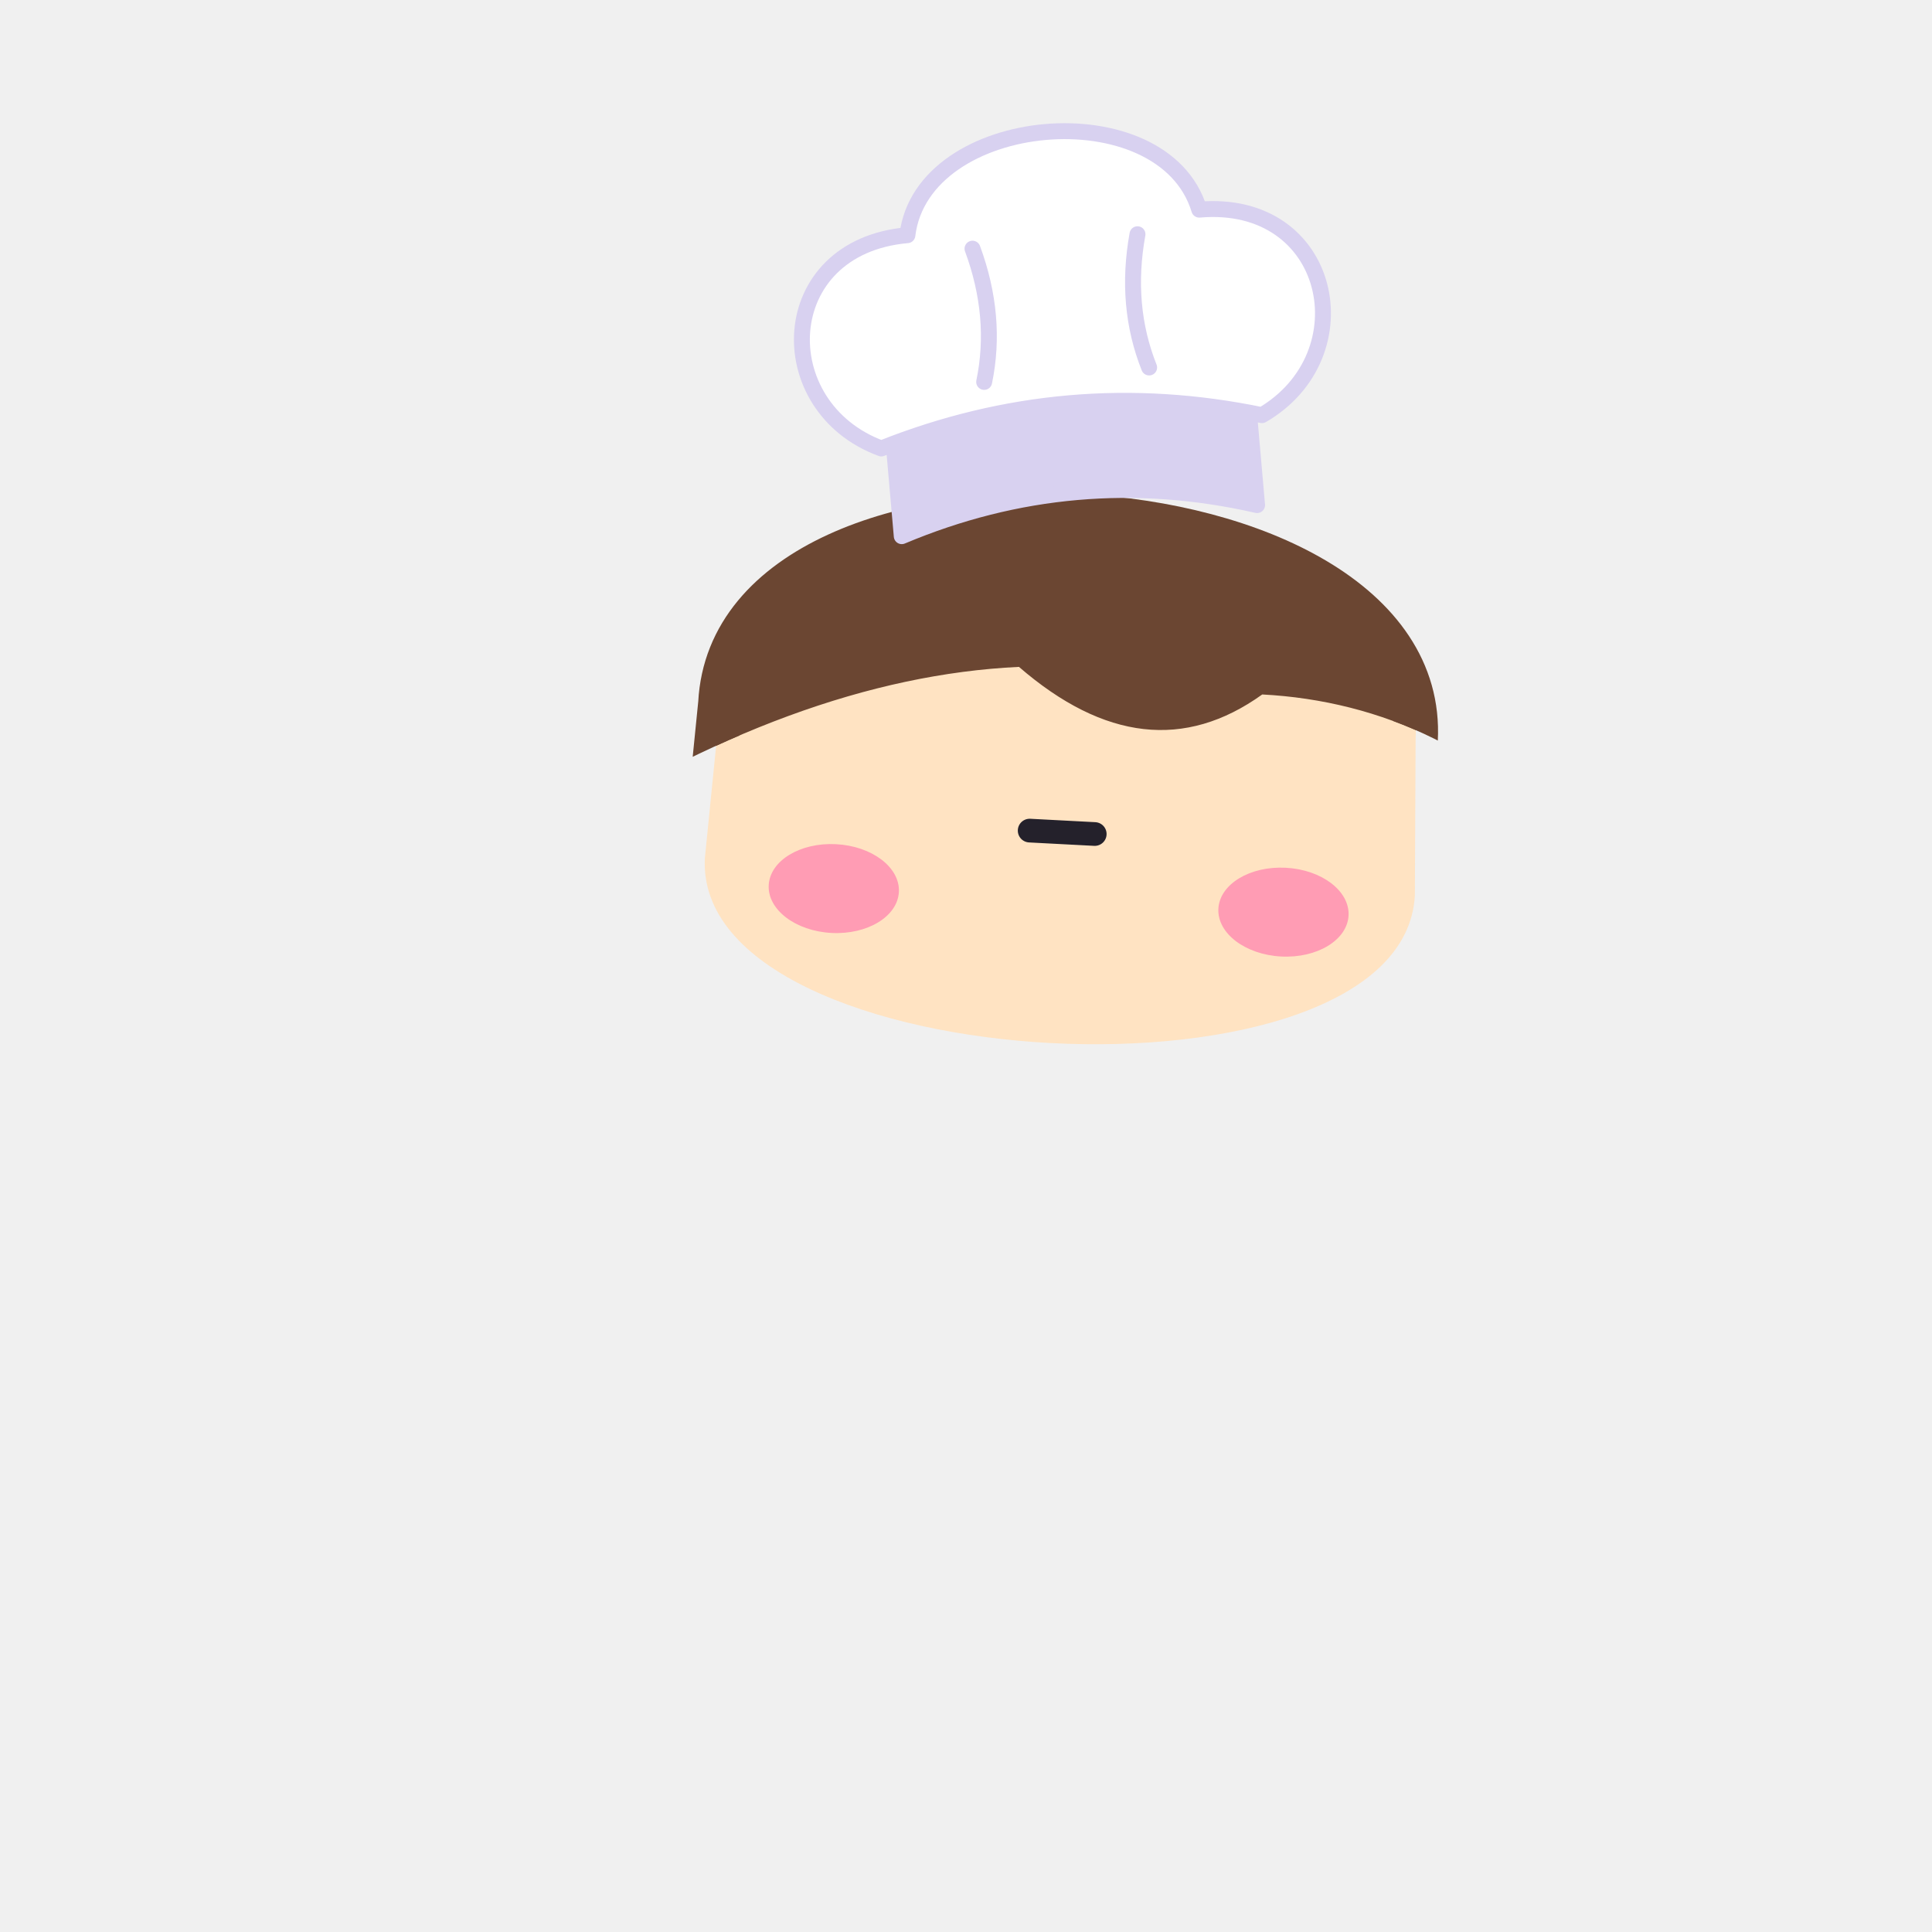
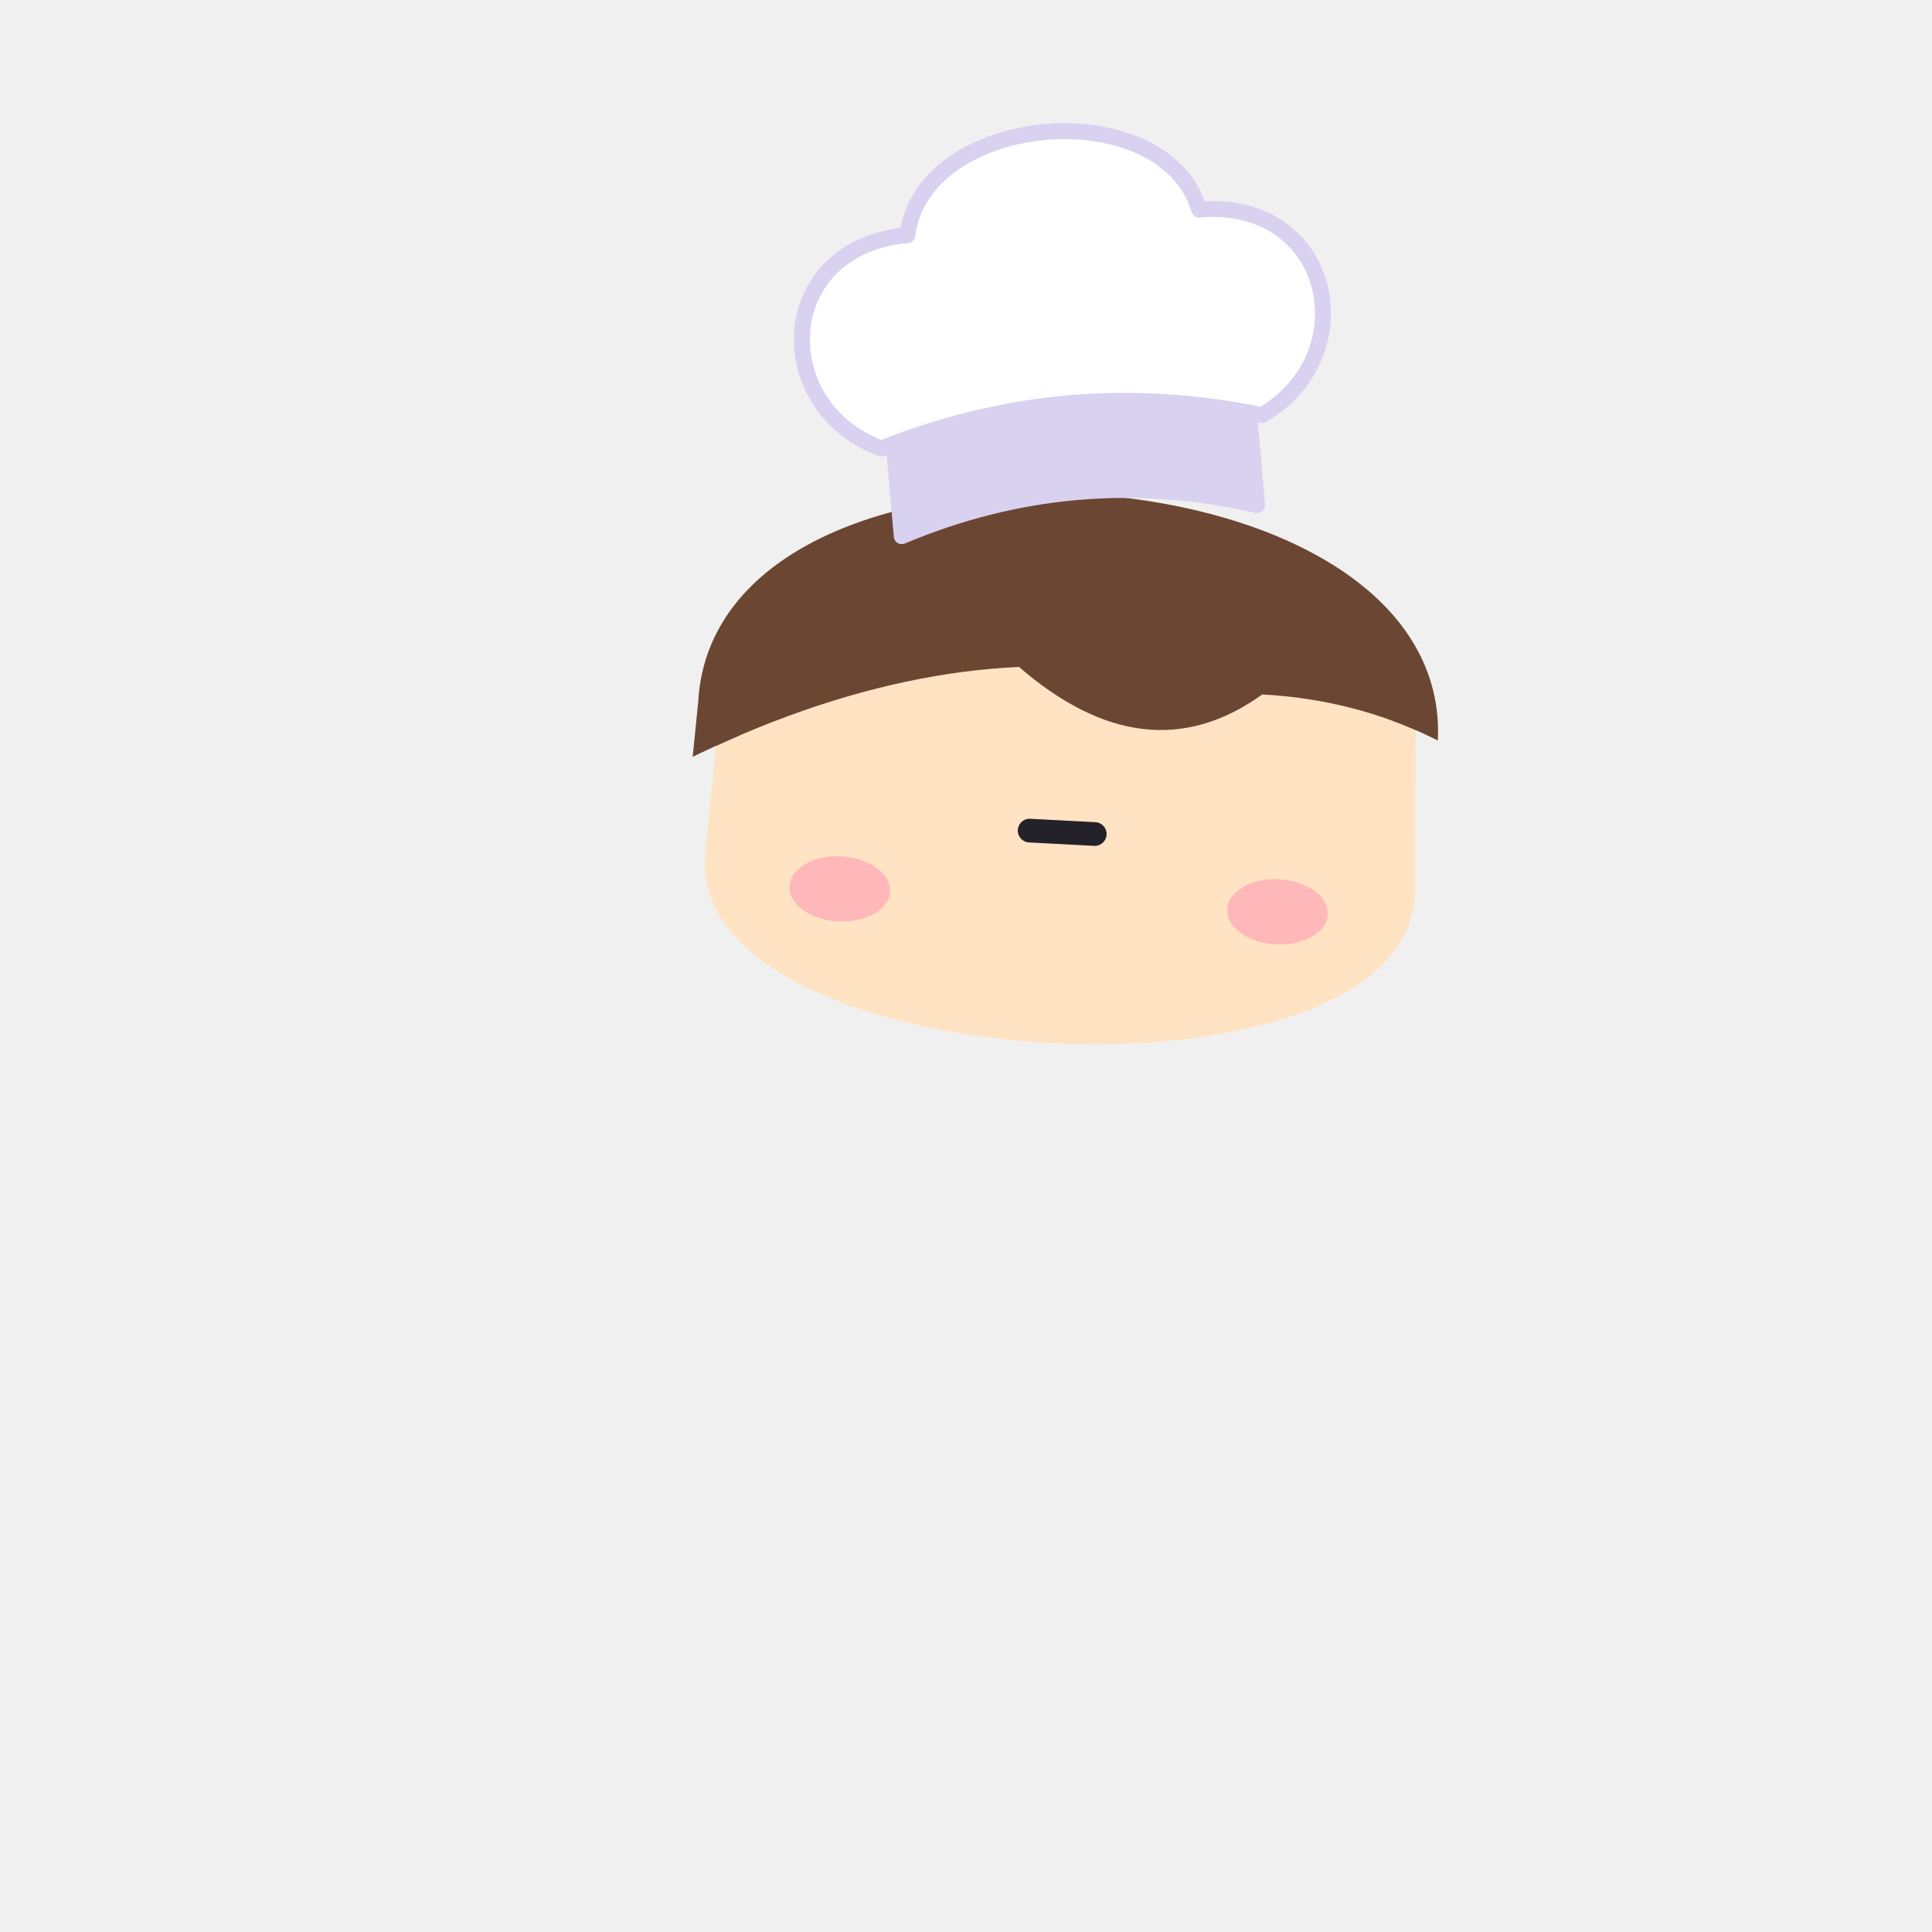
<svg xmlns="http://www.w3.org/2000/svg" viewBox="0 0 480 480" width="480" height="480">
  <g transform="translate(240 470) scale(0.92) translate(-240 -470)">
    <g transform="translate(0 0) rotate(9 240 384)">
      <g transform="rotate(-6 240 236)">
        <path d="M146 152 C146 78 334 78 334 152 L336 194 C336 254 144 254 144 194 Z" fill="#FFE3C2" />
        <clipPath id="hchef">
          <path d="M100 40 H380 V182 C356 154 324 142 292 142 Q262 166 226 138 Q166 144 100 192 Z" />
        </clipPath>
        <path d="M146 152 C146 78 334 78 334 152 L336 194 C336 254 144 254 144 194 Z" fill="#6B4632" stroke="#6B4632" stroke-width="12" stroke-linejoin="round" clip-path="url(#hchef)" />
        <g transform="translate(240 96) rotate(-8) scale(0.86) translate(-240 -150)">
          <path d="M184 152 Q240 134 296 152 L296 122 Q240 106 184 122 Z" fill="#D8D1F0" stroke="#D8D1F0" stroke-width="5" stroke-linejoin="round" />
          <path d="M180 124 C146 108 152 58 194 58 C202 20 278 20 286 58 C328 58 334 108 300 124 Q240 106 180 124 Z" fill="#FFFFFF" stroke="#D8D1F0" stroke-width="5" stroke-linejoin="round" />
-           <path d="M214 64 q6 22 0 42 M266 64 q-6 22 0 42" stroke="#D8D1F0" stroke-width="5" stroke-linecap="round" fill="none" />
        </g>
        <g transform="translate(240 178) scale(0.8) translate(-240 -262)">
-           <ellipse cx="164" cy="290" rx="22" ry="15" fill="#FF8FB1" opacity="0.85" />
-           <ellipse cx="316" cy="290" rx="22" ry="15" fill="#FF8FB1" opacity="0.85" />
+           <ellipse cx="166" cy="290" rx="17" ry="11" fill="#FF8FB1" opacity="0.51" />
+           <ellipse cx="314" cy="290" rx="17" ry="11" fill="#FF8FB1" opacity="0.51" />
          <path d="M229 267 h22" stroke="#24212B" stroke-width="8" stroke-linecap="round" />
        </g>
      </g>
    </g>
  </g>
</svg>
